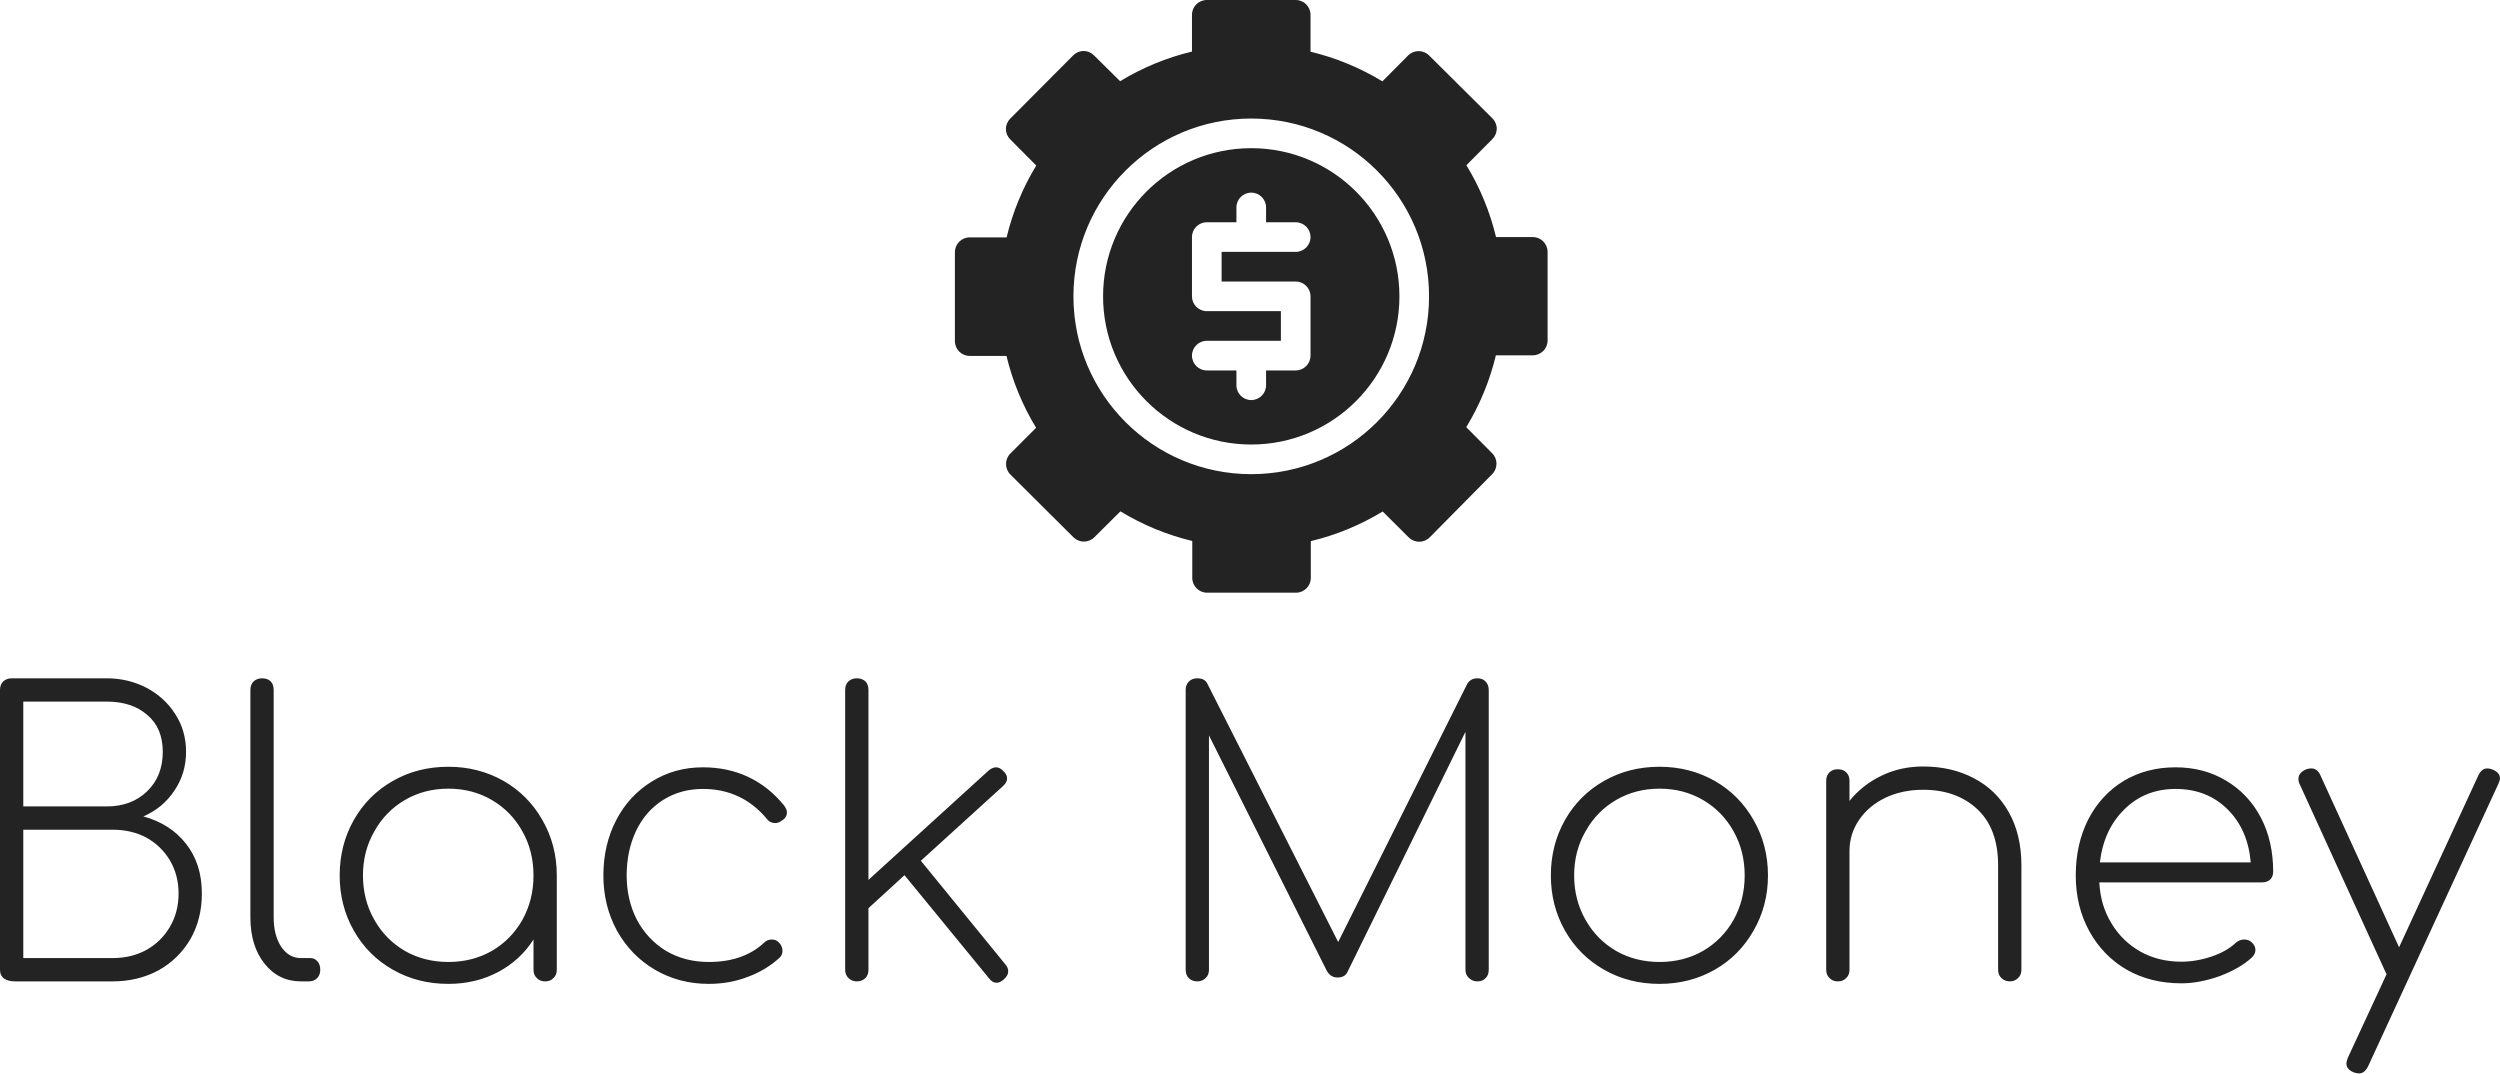
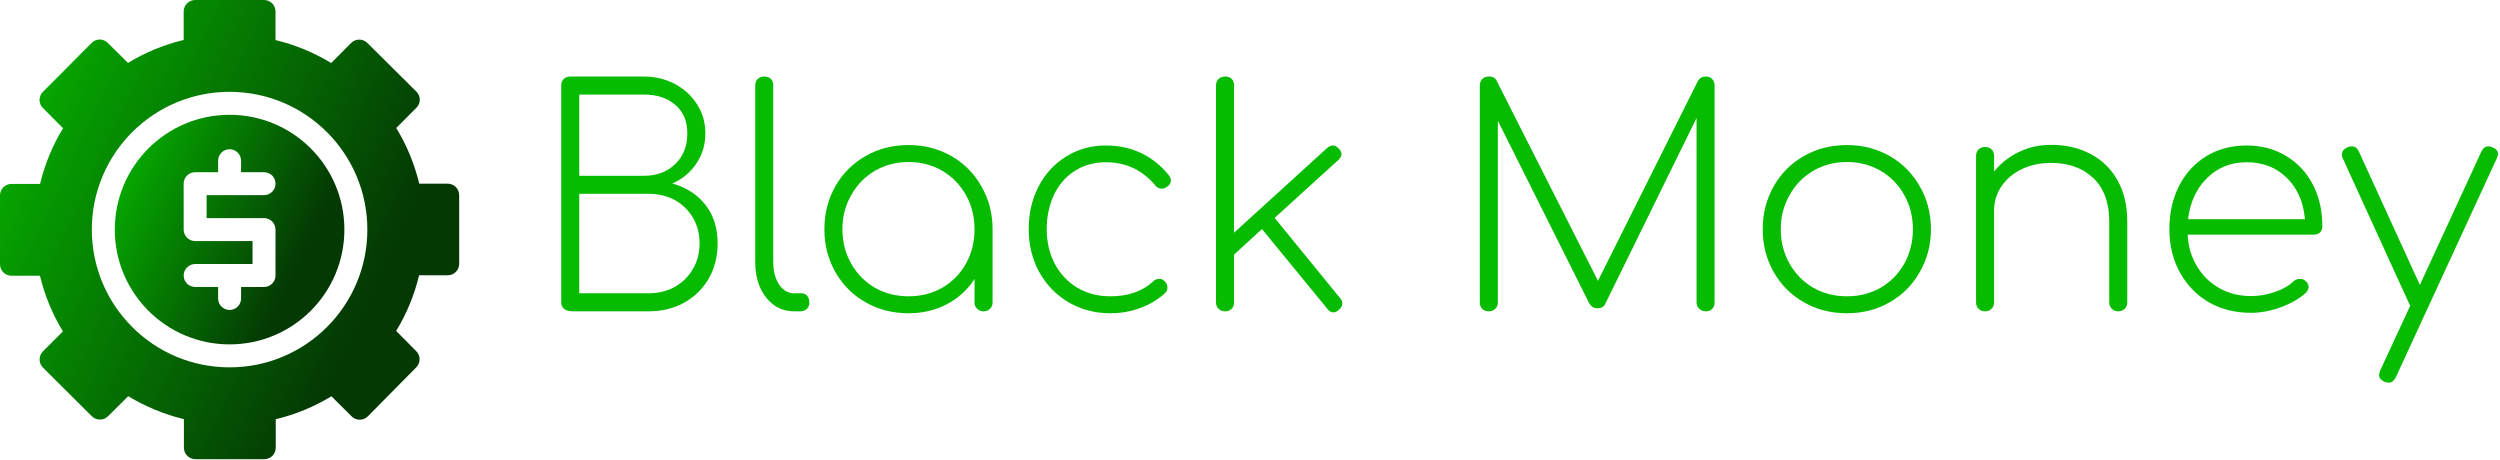
- <svg xmlns="http://www.w3.org/2000/svg" data-v-423bf9ae="" viewBox="0 0 379.621 163" class="iconAbove">
-   <g data-v-423bf9ae="" id="d921a95f-ee7c-4a5f-ba17-f37449b36870" fill="#232323" transform="matrix(4.210526,0,0,4.210526,-5.894736,97.10526)">
+ <svg xmlns="http://www.w3.org/2000/svg" data-v-423bf9ae="" viewBox="0 0 490 90" class="iconLeft">
+   <g data-v-423bf9ae="" id="390b90e4-78ce-4724-adce-e90192e586db" fill="#06BB00" transform="matrix(4.210526,0,0,4.210526,104.1053,9.105262)">
    <path d="M5.25 1.40Q6.02 1.40 6.68 1.74Q7.34 2.09 7.72 2.69Q8.11 3.29 8.11 4.05L8.11 4.05Q8.11 4.83 7.69 5.45Q7.27 6.08 6.57 6.38L6.57 6.38Q7.55 6.65 8.11 7.37Q8.68 8.09 8.68 9.16L8.68 9.16Q8.68 10.08 8.27 10.80Q7.85 11.52 7.12 11.93Q6.38 12.33 5.46 12.33L5.46 12.33L1.95 12.33Q1.69 12.33 1.55 12.23Q1.40 12.12 1.40 11.91L1.40 11.91L1.40 1.82Q1.40 1.62 1.52 1.51Q1.64 1.40 1.82 1.40L1.82 1.40L5.25 1.40ZM5.25 6.02Q6.15 6.02 6.71 5.47Q7.27 4.93 7.27 4.05L7.27 4.05Q7.27 3.19 6.71 2.72Q6.16 2.24 5.25 2.24L5.25 2.24L2.24 2.24L2.24 6.02L5.25 6.02ZM5.46 11.49Q6.15 11.49 6.69 11.19Q7.22 10.89 7.53 10.36Q7.84 9.83 7.84 9.16L7.84 9.16Q7.84 8.50 7.53 7.97Q7.22 7.45 6.69 7.15Q6.15 6.86 5.46 6.86L5.46 6.86L2.24 6.86L2.24 11.49L5.46 11.49ZM10.43 1.82Q10.43 1.62 10.55 1.51Q10.67 1.40 10.85 1.40L10.85 1.40Q11.05 1.40 11.16 1.51Q11.27 1.62 11.27 1.82L11.27 1.82L11.27 10.02Q11.27 10.67 11.54 11.08Q11.82 11.49 12.25 11.49L12.25 11.49L12.60 11.49Q12.75 11.49 12.85 11.61Q12.95 11.72 12.95 11.91L12.95 11.91Q12.95 12.10 12.84 12.21Q12.73 12.33 12.53 12.33L12.53 12.33L12.25 12.33Q11.45 12.33 10.94 11.69Q10.43 11.05 10.43 10.02L10.43 10.02L10.43 1.82ZM17.57 4.59Q18.66 4.59 19.56 5.10Q20.45 5.61 20.96 6.51Q21.48 7.41 21.48 8.51L21.48 8.51L21.48 11.91Q21.48 12.10 21.36 12.21Q21.25 12.33 21.06 12.33L21.06 12.33Q20.87 12.33 20.76 12.21Q20.64 12.10 20.64 11.91L20.64 11.91L20.64 10.82Q20.17 11.56 19.37 11.99Q18.56 12.42 17.57 12.42L17.57 12.42Q16.46 12.42 15.57 11.91Q14.67 11.40 14.16 10.50Q13.65 9.60 13.65 8.51L13.65 8.51Q13.65 7.41 14.16 6.51Q14.67 5.61 15.57 5.10Q16.46 4.59 17.57 4.59L17.57 4.59ZM17.57 11.63Q18.44 11.63 19.14 11.23Q19.84 10.82 20.24 10.11Q20.64 9.39 20.64 8.51L20.64 8.51Q20.64 7.63 20.24 6.92Q19.84 6.20 19.14 5.79Q18.44 5.38 17.57 5.38L17.57 5.38Q16.70 5.38 16.00 5.79Q15.30 6.20 14.90 6.92Q14.49 7.63 14.49 8.51L14.49 8.51Q14.49 9.39 14.90 10.11Q15.30 10.82 16.00 11.23Q16.70 11.63 17.57 11.63L17.57 11.63ZM26.75 4.61Q27.65 4.61 28.39 4.96Q29.13 5.31 29.68 5.99L29.68 5.99Q29.78 6.13 29.78 6.23L29.78 6.23Q29.78 6.43 29.58 6.54L29.58 6.54Q29.48 6.62 29.36 6.62L29.36 6.62Q29.16 6.62 29.04 6.45L29.04 6.45Q28.14 5.39 26.75 5.39L26.75 5.39Q25.94 5.39 25.31 5.79Q24.68 6.19 24.34 6.90Q24.00 7.62 24.00 8.51L24.00 8.51Q24.00 9.39 24.37 10.11Q24.75 10.82 25.42 11.23Q26.10 11.63 26.96 11.63L26.96 11.63Q28.20 11.63 28.94 10.95L28.94 10.95Q29.06 10.82 29.23 10.82L29.23 10.82Q29.39 10.82 29.48 10.92L29.48 10.92Q29.62 11.05 29.62 11.23L29.62 11.23Q29.62 11.38 29.51 11.48L29.51 11.48Q29.02 11.93 28.36 12.17Q27.71 12.42 26.96 12.42L26.96 12.42Q25.89 12.42 25.02 11.91Q24.15 11.40 23.65 10.50Q23.16 9.60 23.16 8.51L23.16 8.51Q23.16 7.41 23.62 6.52Q24.08 5.63 24.91 5.12Q25.73 4.61 26.75 4.61L26.75 4.61ZM37.66 11.72Q37.76 11.83 37.76 11.97L37.76 11.97Q37.76 12.12 37.60 12.26L37.60 12.26Q37.46 12.38 37.35 12.38L37.35 12.38Q37.18 12.38 37.06 12.21L37.06 12.21L34.02 8.50L32.72 9.69L32.72 11.91Q32.72 12.10 32.61 12.21Q32.49 12.33 32.30 12.33L32.30 12.33Q32.12 12.33 32.00 12.21Q31.88 12.10 31.88 11.91L31.88 11.91L31.88 1.82Q31.88 1.62 32.00 1.51Q32.12 1.40 32.30 1.40L32.30 1.40Q32.49 1.40 32.61 1.51Q32.72 1.62 32.72 1.82L32.72 1.82L32.72 8.67L37.06 4.72Q37.20 4.61 37.32 4.61L37.32 4.61Q37.46 4.61 37.59 4.75L37.59 4.75Q37.72 4.87 37.72 5.01L37.72 5.01Q37.72 5.15 37.58 5.28L37.58 5.28L34.61 7.98L37.66 11.72ZM54.68 1.40Q54.87 1.40 54.98 1.52Q55.09 1.64 55.09 1.82L55.09 1.82L55.09 11.91Q55.09 12.10 54.98 12.21Q54.87 12.33 54.68 12.33L54.68 12.33Q54.50 12.33 54.38 12.21Q54.25 12.10 54.25 11.91L54.25 11.91L54.25 3.33L49.99 12.00Q49.90 12.19 49.63 12.19L49.63 12.19Q49.38 12.19 49.24 11.93L49.24 11.93L45.00 3.46L45.00 11.91Q45.00 12.10 44.88 12.21Q44.76 12.33 44.58 12.33L44.58 12.33Q44.39 12.33 44.27 12.21Q44.16 12.10 44.16 11.91L44.16 11.91L44.16 1.82Q44.16 1.64 44.27 1.52Q44.39 1.40 44.58 1.40L44.58 1.40Q44.86 1.40 44.95 1.61L44.95 1.61L49.66 10.91L54.31 1.61Q54.43 1.40 54.68 1.40L54.68 1.40ZM61.25 4.59Q62.34 4.59 63.24 5.10Q64.13 5.61 64.64 6.51Q65.16 7.41 65.16 8.51L65.16 8.51Q65.16 9.60 64.64 10.50Q64.13 11.40 63.24 11.91Q62.34 12.42 61.25 12.42L61.25 12.42Q60.14 12.42 59.25 11.91Q58.35 11.40 57.84 10.50Q57.33 9.60 57.33 8.51L57.33 8.51Q57.33 7.41 57.84 6.51Q58.35 5.61 59.25 5.10Q60.14 4.59 61.25 4.59L61.25 4.59ZM61.25 5.38Q60.38 5.38 59.68 5.79Q58.98 6.20 58.58 6.92Q58.17 7.63 58.17 8.51L58.17 8.51Q58.17 9.39 58.58 10.11Q58.98 10.82 59.68 11.23Q60.38 11.63 61.25 11.63L61.25 11.63Q62.12 11.63 62.82 11.23Q63.52 10.82 63.92 10.11Q64.32 9.39 64.32 8.51L64.32 8.51Q64.32 7.63 63.92 6.92Q63.52 6.20 62.82 5.79Q62.12 5.38 61.25 5.38L61.25 5.38ZM70.76 4.58Q71.78 4.58 72.58 5.00Q73.39 5.42 73.84 6.22Q74.30 7.03 74.30 8.15L74.30 8.15L74.30 11.91Q74.30 12.10 74.18 12.21Q74.06 12.33 73.88 12.33L73.88 12.33Q73.70 12.33 73.58 12.21Q73.46 12.10 73.46 11.91L73.46 11.91L73.46 8.15Q73.46 6.82 72.71 6.12Q71.96 5.42 70.76 5.42L70.76 5.42Q70.01 5.42 69.41 5.70Q68.80 5.99 68.45 6.50Q68.10 7.01 68.10 7.63L68.10 7.63L68.10 11.91Q68.10 12.10 67.98 12.21Q67.87 12.33 67.68 12.33L67.68 12.33Q67.49 12.33 67.38 12.21Q67.26 12.10 67.26 11.91L67.26 11.91L67.26 5.10Q67.26 4.90 67.38 4.79Q67.49 4.68 67.68 4.68L67.68 4.68Q67.87 4.68 67.98 4.79Q68.10 4.90 68.10 5.10L68.10 5.10L68.10 5.82Q68.57 5.24 69.26 4.91Q69.94 4.58 70.76 4.58L70.76 4.58ZM79.86 4.61Q80.88 4.61 81.68 5.09Q82.49 5.57 82.94 6.43Q83.38 7.28 83.38 8.37L83.38 8.37Q83.38 8.55 83.27 8.66Q83.16 8.76 82.98 8.76L82.98 8.76L77.11 8.76Q77.15 9.59 77.55 10.24Q77.94 10.89 78.60 11.26Q79.25 11.62 80.07 11.62L80.07 11.62Q80.61 11.62 81.17 11.43Q81.72 11.24 82.04 10.93L82.04 10.93Q82.18 10.82 82.33 10.82L82.33 10.82Q82.49 10.82 82.59 10.91L82.59 10.91Q82.74 11.03 82.74 11.20L82.74 11.20Q82.74 11.34 82.61 11.47L82.61 11.47Q82.17 11.87 81.45 12.14Q80.72 12.40 80.07 12.40L80.07 12.40Q78.96 12.40 78.10 11.91Q77.24 11.41 76.75 10.52Q76.26 9.63 76.26 8.51L76.26 8.51Q76.26 7.38 76.71 6.49Q77.17 5.60 77.99 5.10Q78.81 4.61 79.86 4.61L79.86 4.61ZM79.86 5.39Q78.76 5.39 78.02 6.12Q77.27 6.85 77.13 8.04L77.13 8.04L82.57 8.04Q82.47 6.85 81.73 6.12Q80.99 5.39 79.86 5.39L79.86 5.39ZM91.29 4.69Q91.56 4.80 91.56 5.01L91.56 5.01Q91.56 5.07 91.50 5.21L91.50 5.21L86.80 15.40Q86.67 15.65 86.48 15.65L86.48 15.65Q86.39 15.65 86.28 15.61L86.28 15.61Q86.02 15.50 86.02 15.29L86.02 15.29Q86.02 15.23 86.07 15.09L86.07 15.09L87.47 12.07Q87.46 12.05 87.42 11.97L87.42 11.97L84.35 5.25Q84.29 5.14 84.29 5.03L84.29 5.03Q84.29 4.82 84.53 4.70L84.53 4.70Q84.64 4.65 84.76 4.65L84.76 4.65Q84.97 4.65 85.08 4.89L85.08 4.89L87.92 11.10L90.78 4.90Q90.90 4.65 91.10 4.65L91.10 4.65Q91.20 4.65 91.29 4.69L91.29 4.69Z" />
  </g>
-   <g data-v-423bf9ae="" id="a7659892-6c97-41ed-9399-04cec9db50f8" transform="matrix(2.25,0,0,2.25,136,-9)" stroke="none" fill="#232323">
+   <defs data-v-423bf9ae="">
+     <linearGradient data-v-423bf9ae="" gradientTransform="rotate(25)" id="29db8ad5-4261-4f7f-b109-6c6ed9e45188" x1="0%" y1="0%" x2="100%" y2="0%">
+       <stop data-v-423bf9ae="" offset="0%" style="stop-color: rgb(6, 187, 0); stop-opacity: 1;" />
+       <stop data-v-423bf9ae="" offset="100%" style="stop-color: rgb(4, 57, 4); stop-opacity: 1;" />
+     </linearGradient>
+   </defs>
+   <g data-v-423bf9ae="" id="739c5c85-6c31-4e69-8a88-fe079e273ee8" transform="matrix(2.25,0,0,2.25,-9,-9)" stroke="none" fill="url(#29db8ad5-4261-4f7f-b109-6c6ed9e45188)">
    <path d="M43 20h-2.48a16.93 16.93 0 00-2-4.85l1.75-1.76a1 1 0 00.3-.7 1 1 0 00-.3-.71L36 7.74a1 1 0 00-1.41 0l-1.74 1.75a16.93 16.93 0 00-4.85-2V5a1 1 0 00-1-1h-6a1 1 0 00-1 1v2.48a16.93 16.93 0 00-4.85 2l-1.76-1.74a1 1 0 00-.7-.3 1 1 0 00-.71.3L7.74 12a1 1 0 00-.3.71 1 1 0 00.3.7l1.75 1.76a16.93 16.93 0 00-2 4.85H5a1 1 0 00-1 1v6a1 1 0 001 1h2.48a16.93 16.93 0 002 4.85l-1.74 1.74a1 1 0 000 1.41L12 40.26a1 1 0 001.41 0l1.76-1.75a16.93 16.93 0 004.85 2V43a1 1 0 001 1h6a1 1 0 001-1v-2.48a16.93 16.93 0 004.85-2l1.76 1.75a1 1 0 001.41 0L40.26 36a1 1 0 000-1.41l-1.75-1.76a16.93 16.93 0 002-4.85H43a1 1 0 001-1V21a1 1 0 00-1-1zM24 36a12 12 0 1112-12 12 12 0 01-12 12z" />
    <path d="M24 14a10 10 0 1010 10 10 10 0 00-10-10zm3 9a1 1 0 011 1v4a1 1 0 01-1 1h-2v1a1 1 0 01-2 0v-1h-2a1 1 0 010-2h5v-2h-5a1 1 0 01-1-1v-4a1 1 0 011-1h2v-1a1 1 0 012 0v1h2a1 1 0 010 2h-5v2z" />
  </g>
</svg>
